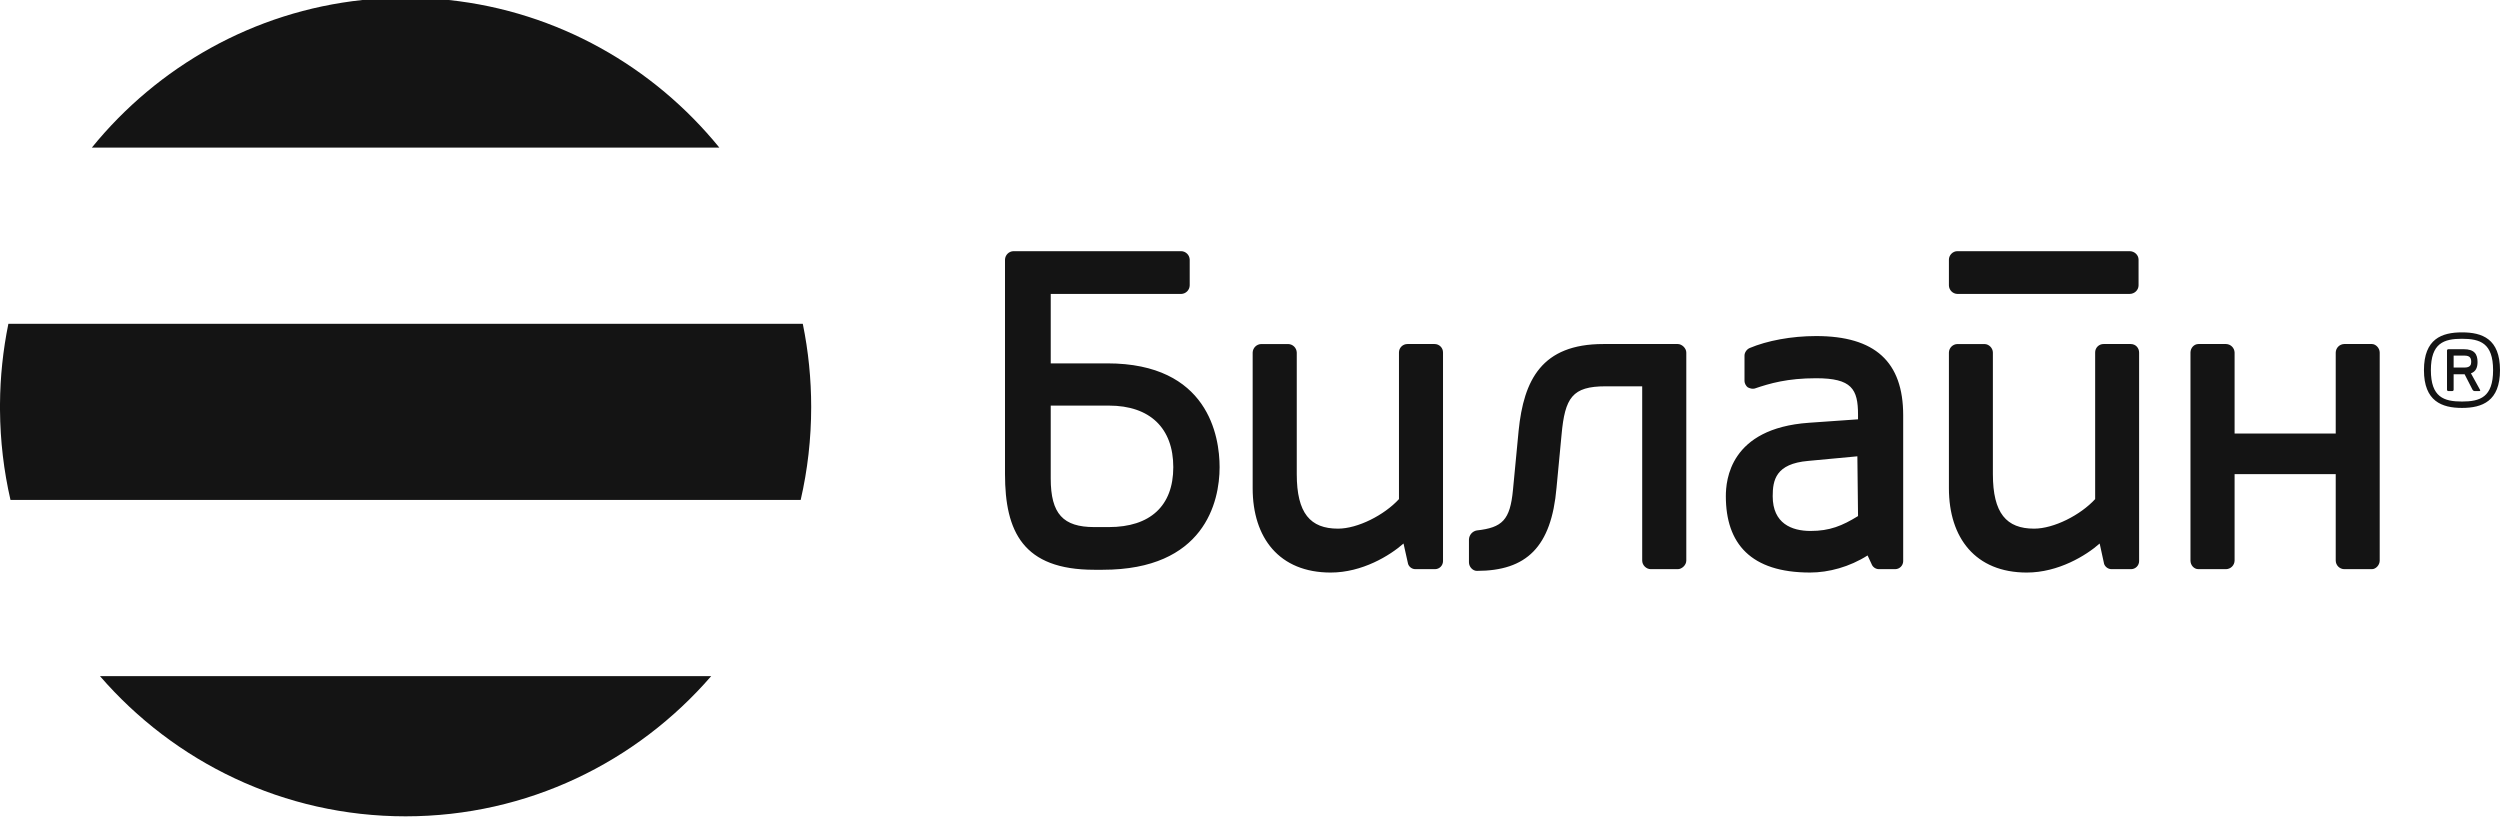
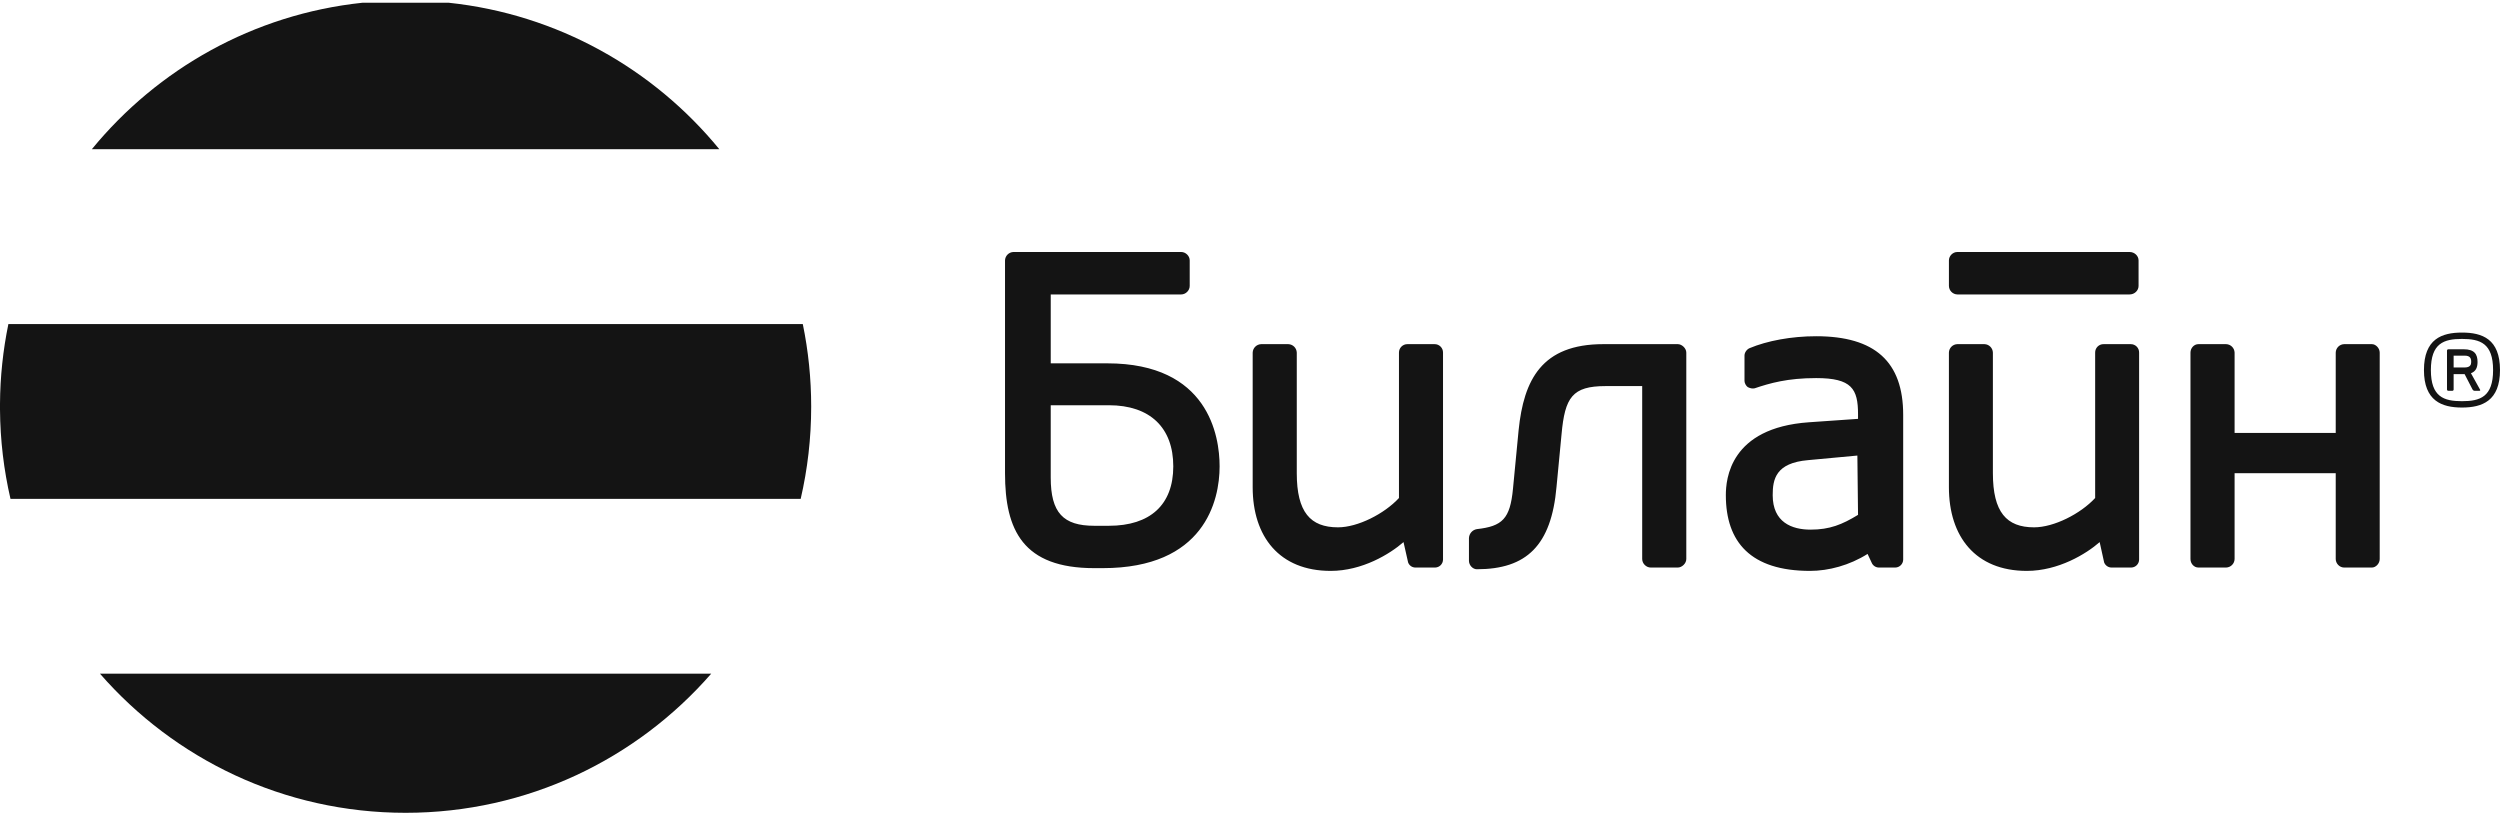
- <svg xmlns="http://www.w3.org/2000/svg" width="196" height="64" viewBox="0 0 196 64" fill="none">
-   <path d="M183.781 26.972a.682.682 0 00-.66.67v6.347h-7.929v-6.347a.687.687 0 00-.665-.67h-2.171c-.35 0-.623.316-.623.67v16.306c0 .362.273.674.623.674h2.171a.686.686 0 00.665-.674V37.17h7.929v6.778a.68.68 0 00.66.674h2.178c.3 0 .61-.312.61-.674V27.642c0-.354-.31-.67-.61-.67h-2.178zm-16.823-7.28c.398 0 .705.312.705.662v2.02c0 .357-.307.67-.705.67h-13.503a.681.681 0 01-.66-.67v-2.02c0-.35.305-.662.66-.662h13.503zm-87.506 0a.685.685 0 00-.66.662V37.17c0 4.507 1.415 7.5 6.997 7.5h.664c7.966 0 9.164-5.316 9.164-8.043 0-2.416-.885-8.139-8.808-8.139h-4.431v-5.443h10.227a.687.687 0 00.668-.672v-2.019a.685.685 0 00-.668-.662H79.452zm7.484 12.107c3.237 0 5.05 1.782 5.05 4.828 0 3.038-1.813 4.696-5.05 4.696h-1.148c-2.43 0-3.411-1.03-3.411-3.804v-5.72h4.559zm50.234-4.511c-.223.092-.401.354-.401.578v2.017c0 .172.132.403.26.487.186.092.361.132.534.092 1.194-.407 2.572-.808 4.824-.808 2.788 0 3.282.848 3.282 2.855v.366l-3.852.27c-6.205.436-6.511 4.508-6.511 5.76 0 3.706 1.949 5.982 6.6 5.982 1.461 0 3.098-.441 4.512-1.34l.313.673a.62.62 0 00.57.402h1.292a.633.633 0 00.617-.621V32.557c0-4.196-2.214-6.21-6.823-6.21-1.946 0-3.847.362-5.217.94zm1.81 11.617c0-1.252.226-2.552 2.786-2.77l3.852-.36.052 4.685c-1.24.763-2.218 1.167-3.722 1.167-1.469 0-2.968-.578-2.968-2.722zm-28.584 5.315a.61.61 0 00.564.402h1.558a.631.631 0 00.614-.621V27.642a.656.656 0 00-.664-.67h-2.123a.66.66 0 00-.666.67V39.13c-1.149 1.251-3.228 2.316-4.781 2.316-2.167 0-3.232-1.201-3.232-4.275v-9.528a.69.69 0 00-.667-.67h-2.12a.689.689 0 00-.67.67v10.64c0 3.886 2.086 6.605 6.116 6.605 2.481 0 4.65-1.34 5.711-2.276l.36 1.61zm54.569 0a.626.626 0 00.58.402h1.547a.632.632 0 00.614-.634V27.642c0-.354-.26-.67-.657-.67h-2.124a.654.654 0 00-.665.67V39.13c-1.149 1.251-3.234 2.316-4.789 2.316-2.162 0-3.229-1.201-3.229-4.275v-9.528c0-.354-.311-.67-.658-.67h-2.129a.681.681 0 00-.66.67v10.64c0 3.886 2.08 6.605 6.105 6.605 2.475 0 4.657-1.34 5.714-2.276l.351 1.61zm-46.349-5.806c-.224 2.362-.836 2.949-2.832 3.172a.747.747 0 00-.618.71v1.789c0 .36.303.672.618.672 3.893 0 5.844-1.873 6.247-6.517l.395-4.163c.265-2.9.841-3.79 3.449-3.79h2.873v13.66c0 .363.318.675.671.675h2.123c.308 0 .664-.312.664-.674V27.642c0-.354-.355-.67-.664-.67h-5.846c-4.824 0-6.234 2.816-6.636 6.795l-.444 4.647zm74.404-12.356c1.582 0 2.98.501 2.98 2.962 0 2.437-1.398 2.961-2.98 2.961-1.581 0-2.982-.524-2.982-2.961 0-2.46 1.402-2.962 2.982-2.962zm0 .502c-1.422 0-2.439.34-2.439 2.46 0 2.119 1.017 2.46 2.439 2.46 1.423 0 2.438-.341 2.438-2.46 0-2.12-1.015-2.46-2.438-2.46zm-.655 3.998V29.34h.859l.63 1.229a.18.18 0 00.148.09h.384c.056 0 .079-.038.053-.088l-.717-1.302c.382-.136.517-.454.517-.888 0-.615-.247-1.004-1.084-1.004h-1.206a.105.105 0 00-.104.103v3.078c0 .056.047.1.104.1h.316a.1.1 0 00.1-.1zm0-2.678h.859c.451 0 .518.228.518.501 0 .204-.067.434-.518.434h-.859v-.935zM62.773 39.196c.539-2.34.824-4.78.824-7.286a32.52 32.52 0 00-.658-6.524H.657A32.498 32.498 0 000 31.675v.469c.017 2.423.3 4.783.822 7.05h61.952zm-7.015 13.812H7.838C13.667 59.744 22.24 64 31.798 64c9.558 0 18.13-4.256 23.96-10.992zM7.2 11.573h49.197C51.238 5.226 43.715.912 35.186 0H28.41C19.88.912 12.358 5.226 7.2 11.573z" fill="#141414" />
+ <svg xmlns="http://www.w3.org/2000/svg" width="179" height="59" viewBox="0 0 179 59" fill="none">
+   <path d="M167.841 24.641a.62.62 0 00-.603.607V31h-7.241v-5.752a.626.626 0 00-.608-.607h-1.982c-.32 0-.569.286-.569.607v14.777c0 .328.249.611.569.611h1.982a.624.624 0 00.608-.611v-6.142h7.241v6.142c0 .328.278.611.603.611h1.989c.274 0 .557-.283.557-.611V25.248c0-.321-.283-.607-.557-.607h-1.989zm-15.364-6.598c.364 0 .644.283.644.6v1.83c0 .324-.28.609-.644.609h-12.332a.618.618 0 01-.602-.609v-1.83c0-.317.277-.6.602-.6h12.332zm-79.916 0a.623.623 0 00-.602.6v15.24c0 4.084 1.291 6.796 6.389 6.796h.607c7.274 0 8.369-4.817 8.369-7.288 0-2.19-.809-7.376-8.044-7.376h-4.047v-4.933h9.34c.326 0 .61-.285.61-.609v-1.83c0-.317-.284-.6-.61-.6H72.56zm6.834 10.972c2.957 0 4.612 1.615 4.612 4.376 0 2.753-1.655 4.255-4.612 4.255h-1.047c-2.22 0-3.116-.933-3.116-3.447v-5.184h4.163zm45.877-4.088c-.203.083-.366.321-.366.524v1.828c0 .156.121.365.237.44.171.084.33.12.489.084 1.09-.368 2.349-.732 4.405-.732 2.546 0 2.998.769 2.998 2.587v.332l-3.518.245c-5.667.395-5.947 4.085-5.947 5.22 0 3.359 1.78 5.421 6.028 5.421 1.334 0 2.829-.4 4.12-1.215l.286.611a.565.565 0 00.52.364h1.181a.575.575 0 00.563-.563V29.702c0-3.802-2.021-5.628-6.231-5.628-1.777 0-3.513.328-4.765.853zm1.653 10.528c0-1.135.207-2.313 2.545-2.51l3.518-.327.047 4.246c-1.132.692-2.025 1.058-3.399 1.058-1.341 0-2.711-.524-2.711-2.467zm-26.104 4.817a.557.557 0 00.515.364h1.423a.575.575 0 00.561-.563V25.248a.596.596 0 00-.607-.607h-1.939a.6.6 0 00-.608.607v10.41c-1.05 1.134-2.948 2.099-4.367 2.099-1.979 0-2.95-1.089-2.95-3.875v-8.634a.627.627 0 00-.61-.607h-1.936a.627.627 0 00-.611.607v9.642c0 3.522 1.904 5.986 5.584 5.986 2.266 0 4.247-1.215 5.216-2.062l.329 1.458zm49.836 0a.571.571 0 00.53.364h1.412a.575.575 0 00.561-.575V25.248a.593.593 0 00-.6-.607h-1.939a.595.595 0 00-.608.607v10.41c-1.049 1.134-2.954 2.099-4.374 2.099-1.974 0-2.948-1.089-2.948-3.875v-8.634a.624.624 0 00-.601-.607h-1.945a.62.62 0 00-.603.607v9.642c0 3.522 1.9 5.986 5.576 5.986 2.26 0 4.253-1.215 5.218-2.062l.321 1.458zm-42.329-5.262c-.205 2.14-.763 2.672-2.586 2.875a.678.678 0 00-.565.643v1.621c0 .327.276.609.565.609 3.555 0 5.336-1.698 5.705-5.905l.361-3.774c.241-2.627.767-3.435 3.149-3.435h2.624v12.38c0 .33.29.612.613.612h1.938c.282 0 .607-.283.607-.611V25.248c0-.321-.325-.607-.607-.607h-5.338c-4.406 0-5.693 2.552-6.061 6.157l-.405 4.212zm67.95-11.198c1.445 0 2.722.454 2.722 2.684 0 2.21-1.277 2.684-2.722 2.684-1.443 0-2.723-.475-2.723-2.683.001-2.23 1.28-2.685 2.723-2.685zm0 .455c-1.299 0-2.227.308-2.227 2.23 0 1.92.928 2.228 2.227 2.228 1.3 0 2.227-.308 2.227-2.228 0-1.922-.927-2.23-2.227-2.23zm-.598 3.623v-1.104h.785l.575 1.114a.166.166 0 00.136.082h.35c.051 0 .072-.034.048-.08l-.655-1.18c.349-.123.473-.411.473-.805 0-.556-.226-.91-.99-.91H175.3a.096.096 0 00-.095.094v2.79c0 .05.043.09.095.09h.289a.09.09 0 00.091-.09zm0-2.426h.785c.411 0 .473.206.473.454 0 .185-.062.393-.473.393h-.785v-.847zM57.329 35.719c.492-2.122.752-4.332.752-6.603 0-2.026-.207-4.004-.601-5.913H.6a29.233 29.233 0 00-.6 5.7v.425c.016 2.197.275 4.335.751 6.39h56.578zm-6.407 12.517H7.158c5.324 6.105 13.153 9.961 21.882 9.961 8.729 0 16.558-3.856 21.882-9.96zM6.575 10.685h44.93C46.794 4.933 39.923 1.023 32.134.197h-6.188c-7.79.826-14.66 4.736-19.371 10.488z" fill="#141414" />
</svg>
